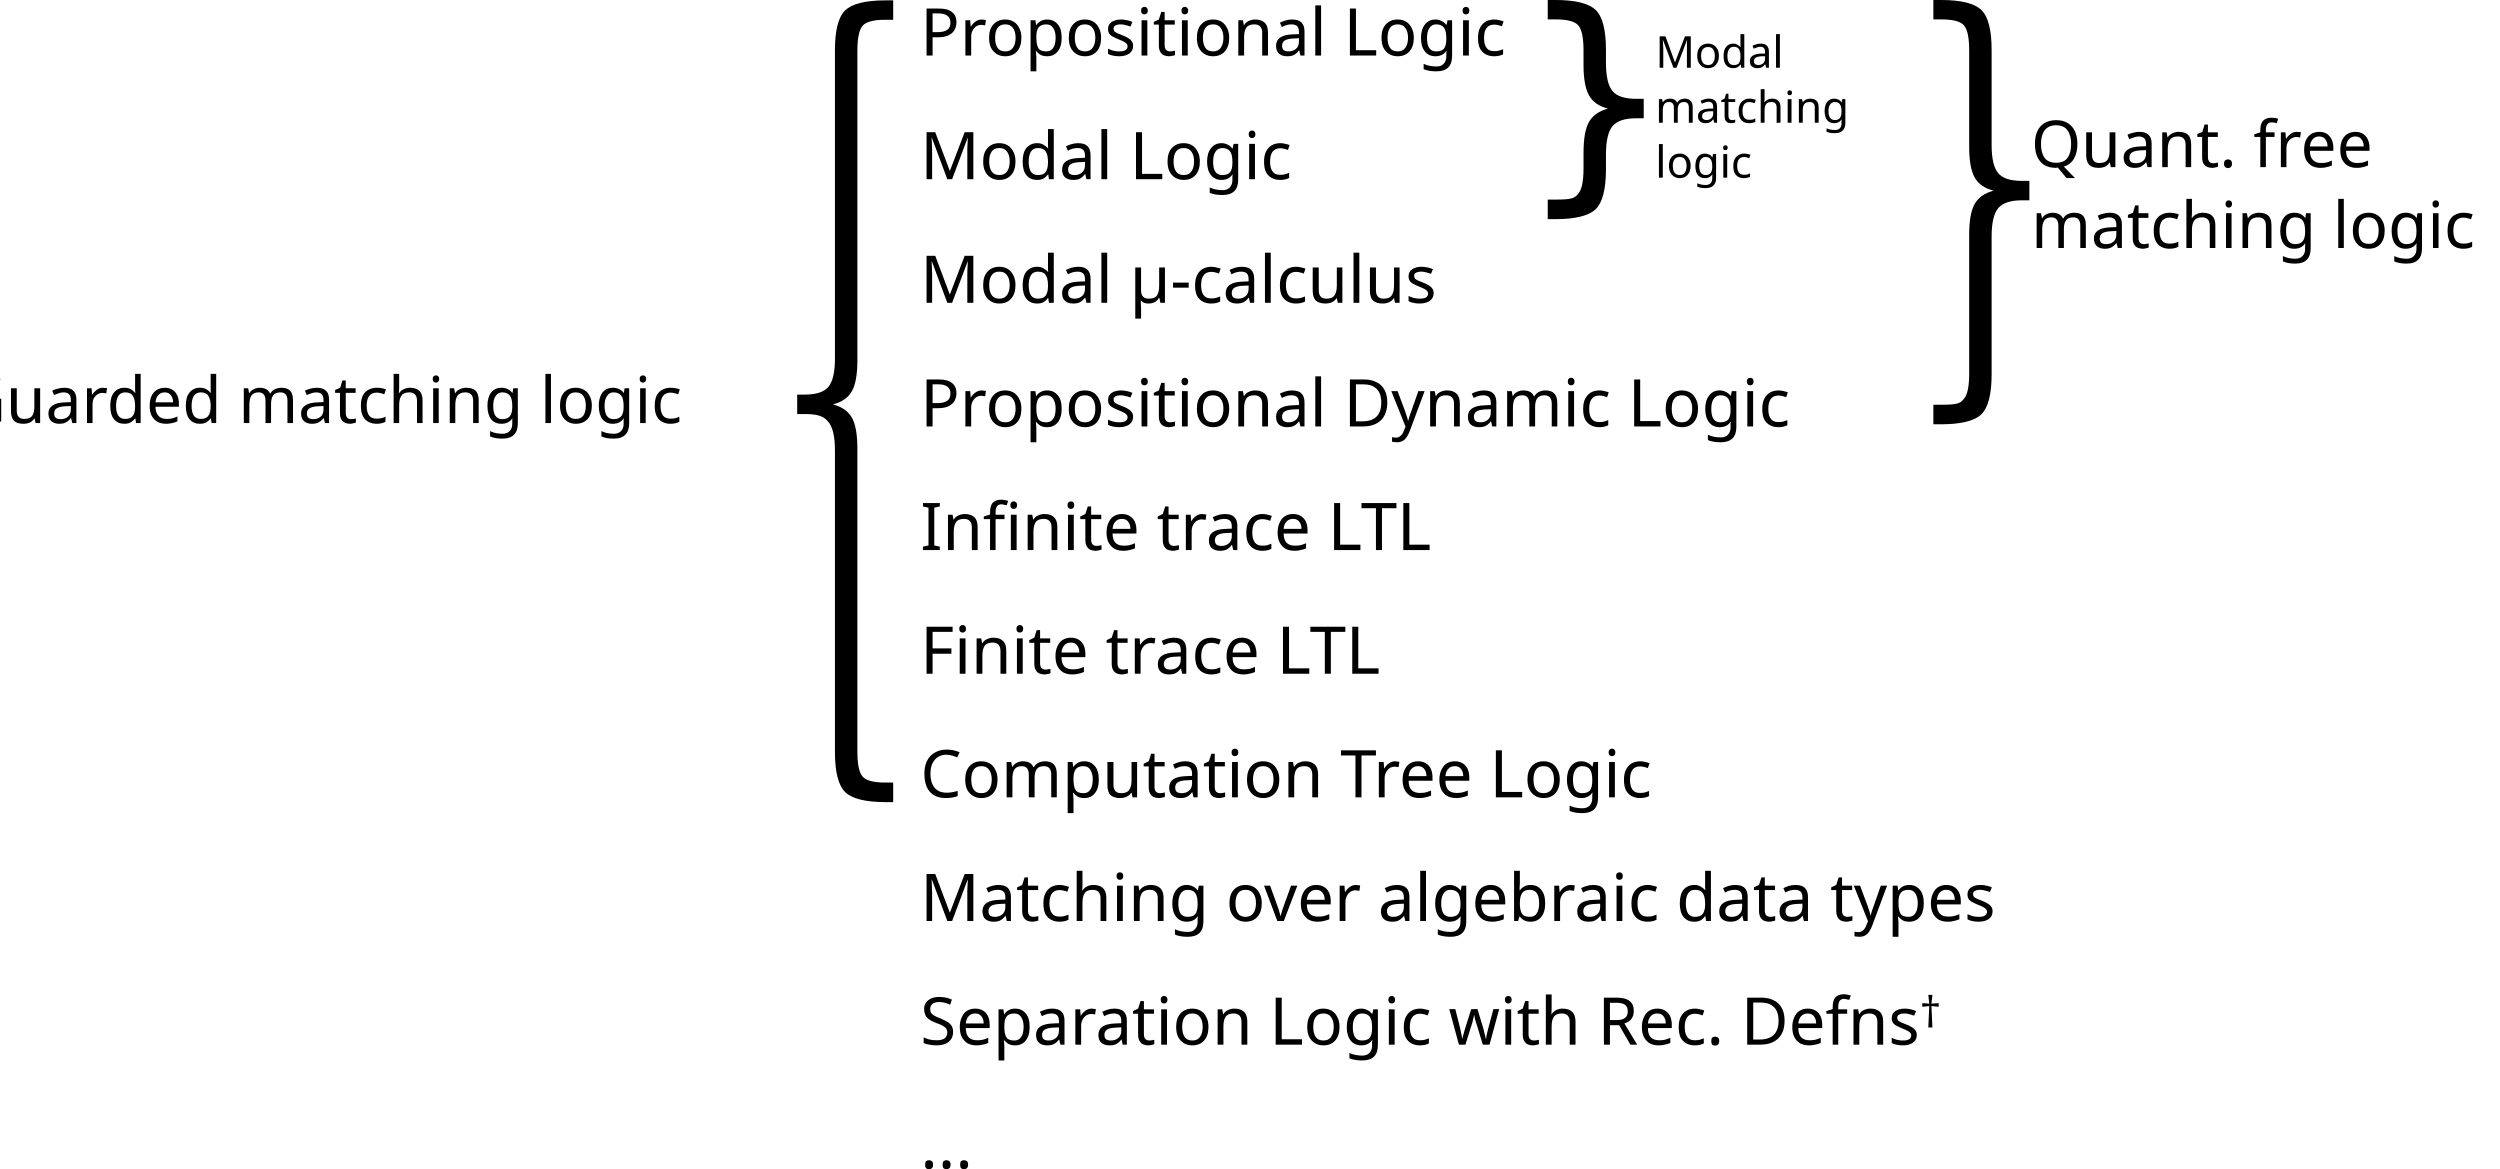
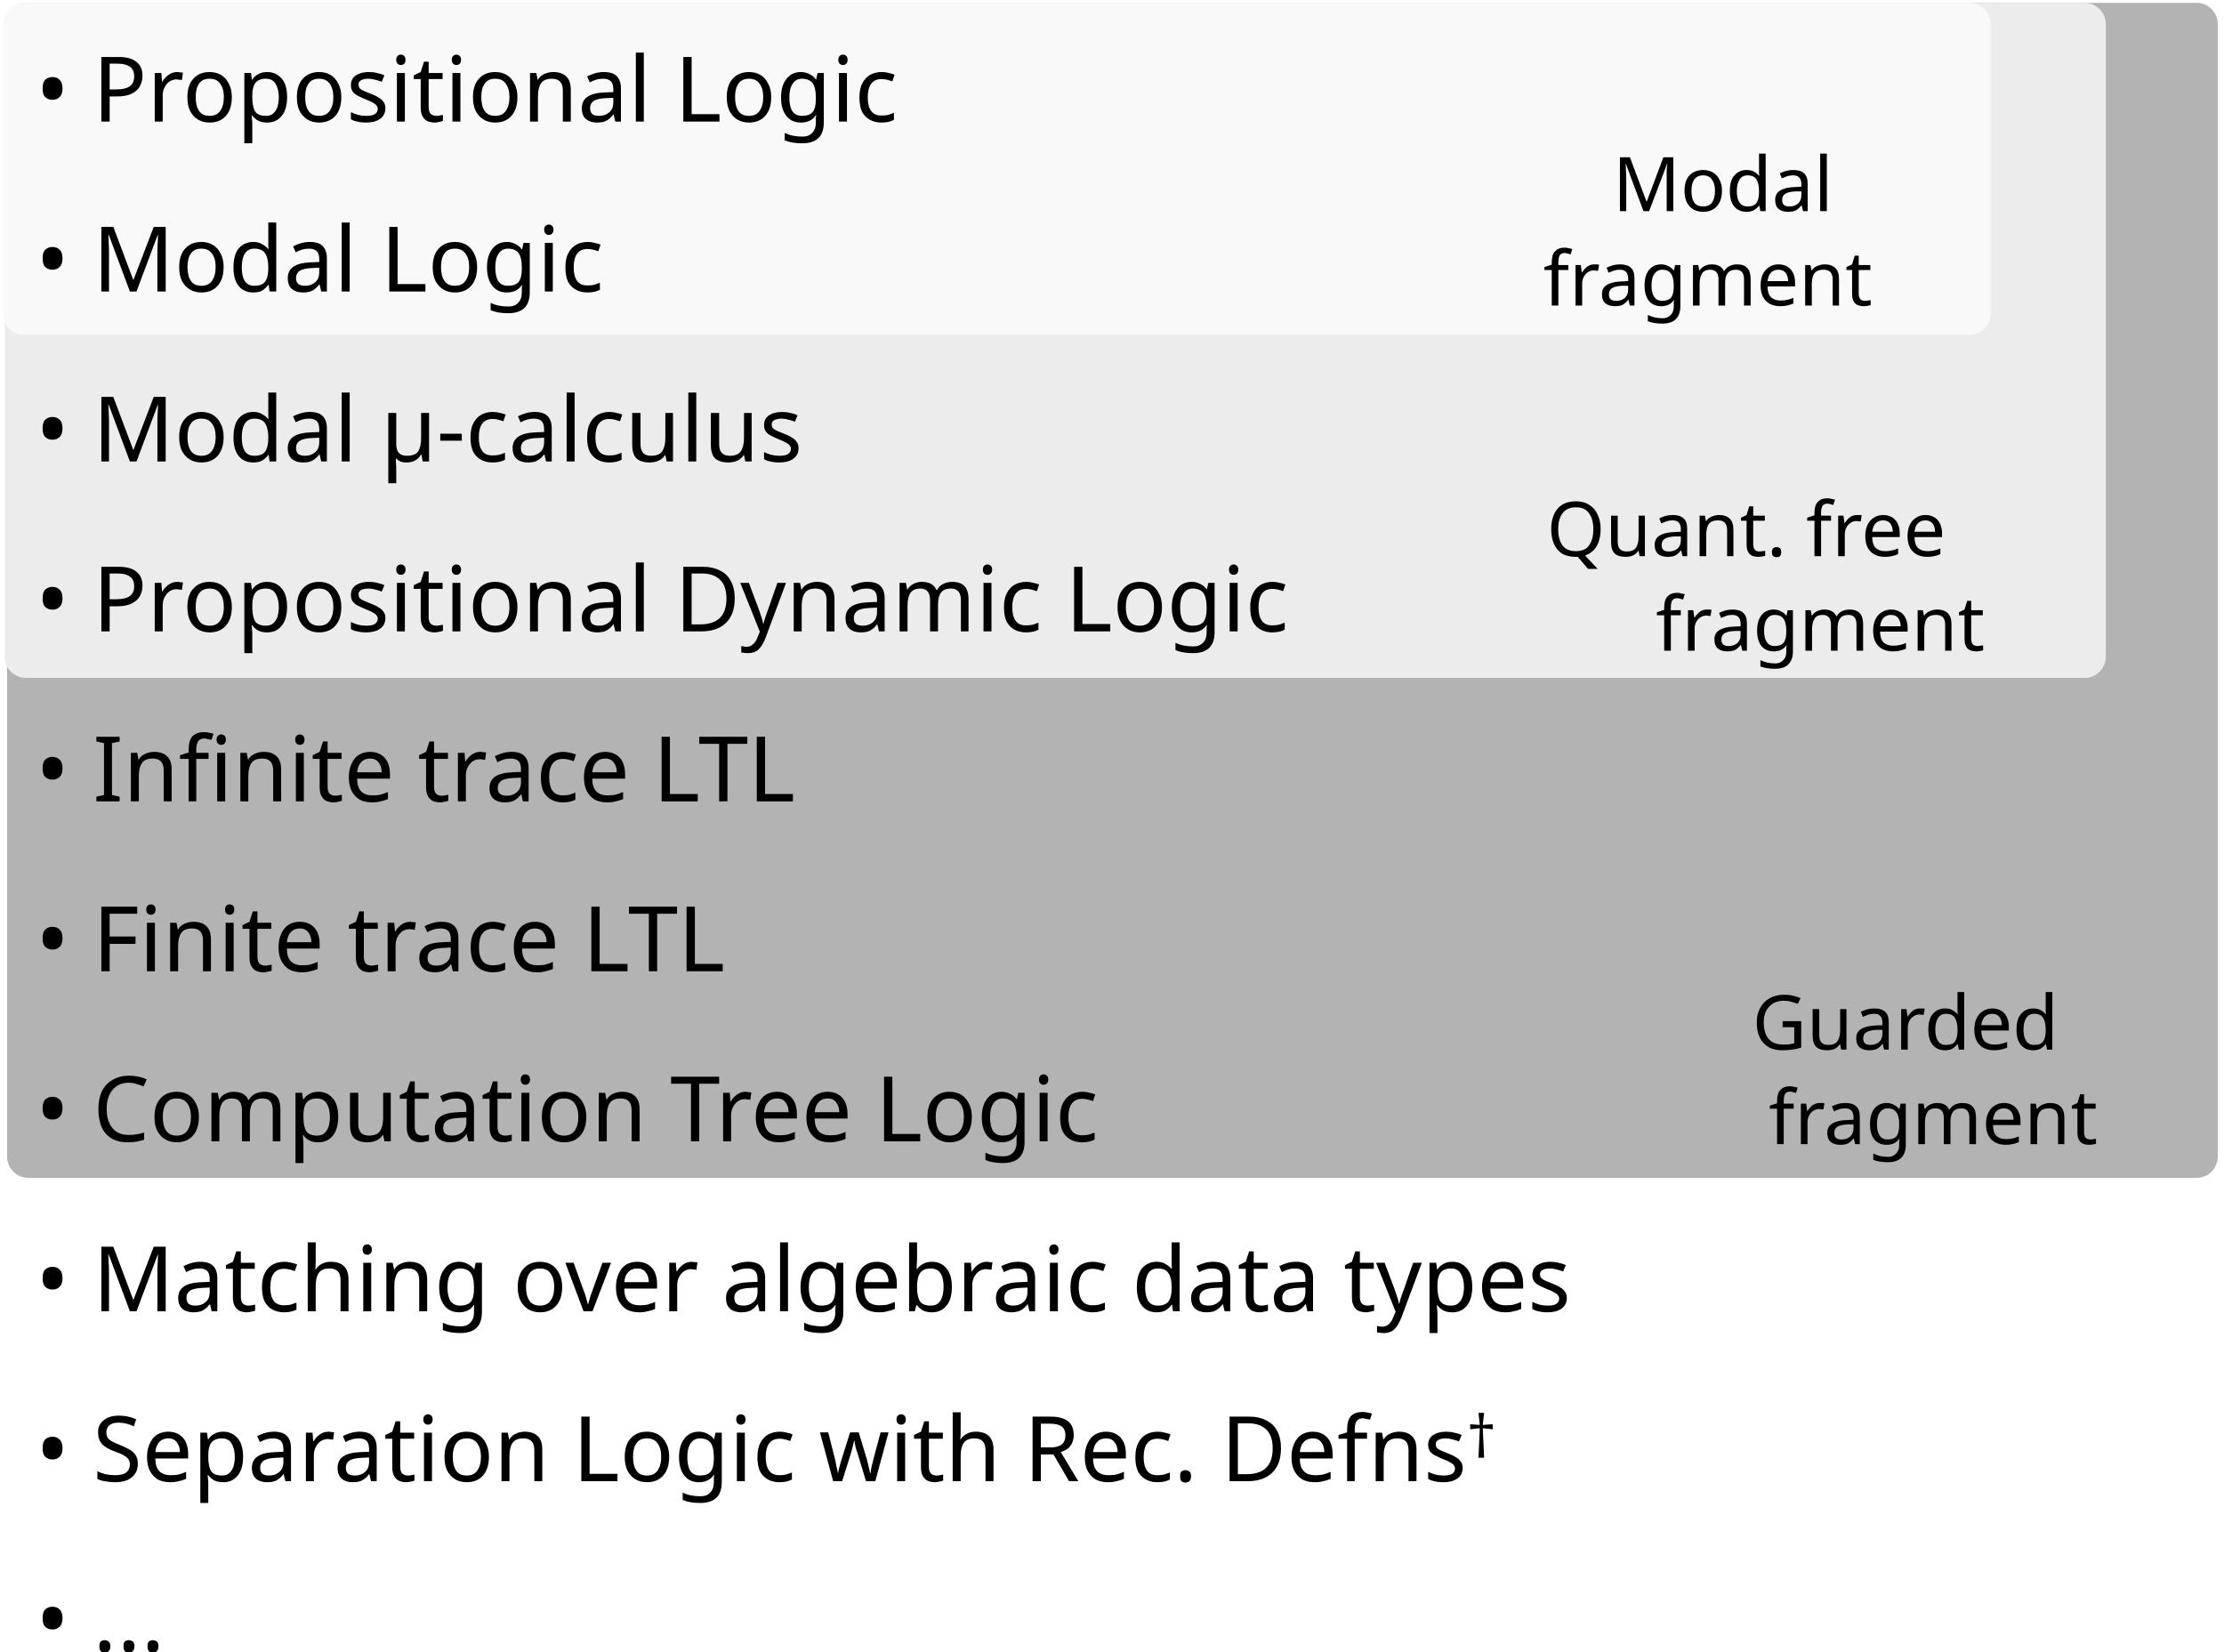
- <svg xmlns="http://www.w3.org/2000/svg" width="161.224mm" height="75.341mm" viewBox="0 0 161.224 75.341" version="1.1" id="svg182167">
+ <svg xmlns="http://www.w3.org/2000/svg" width="104.331mm" height="77.461mm" viewBox="0 0 104.331 77.461" version="1.1" id="svg182167">
  <defs id="defs182164">
    <marker style="overflow:visible" id="Arrow2Send-2-3-2" refX="0" refY="0" orient="auto">
      <path transform="matrix(-0.3,0,0,-0.3,0.69,0)" d="M 8.719,4.034 -2.207,0.016 8.719,-4.002 c -1.745,2.372 -1.735,5.617 -6e-7,8.035 z" style="fill:context-stroke;fill-rule:evenodd;stroke-width:0.625;stroke-linejoin:round" id="path108104-9-6-9" />
    </marker>
    <marker style="overflow:visible" id="Arrow2Send" refX="0" refY="0" orient="auto">
      <path transform="matrix(-0.3,0,0,-0.3,0.69,0)" d="M 8.719,4.034 -2.207,0.016 8.719,-4.002 c -1.745,2.372 -1.735,5.617 -6e-7,8.035 z" style="fill:context-stroke;fill-rule:evenodd;stroke-width:0.625;stroke-linejoin:round" id="path108104" />
    </marker>
    <marker style="overflow:visible" id="Arrow2Send-2-3-2-1" refX="0" refY="0" orient="auto">
      <path transform="matrix(-0.3,0,0,-0.3,0.69,0)" d="M 8.719,4.034 -2.207,0.016 8.719,-4.002 c -1.745,2.372 -1.735,5.617 -6e-7,8.035 z" style="fill:context-stroke;fill-rule:evenodd;stroke-width:0.625;stroke-linejoin:round" id="path108104-9-6-9-1" />
    </marker>
    <marker style="overflow:visible" id="Arrow2Send-0" refX="0" refY="0" orient="auto">
      <path transform="matrix(-0.3,0,0,-0.3,0.69,0)" d="M 8.719,4.034 -2.207,0.016 8.719,-4.002 c -1.745,2.372 -1.735,5.617 -6e-7,8.035 z" style="fill:context-stroke;fill-rule:evenodd;stroke-width:0.625;stroke-linejoin:round" id="path108104-8" />
    </marker>
    <marker style="overflow:visible" id="Arrow2Send-2-3-2-0" refX="0" refY="0" orient="auto">
      <path transform="matrix(-0.3,0,0,-0.3,0.69,0)" d="M 8.719,4.034 -2.207,0.016 8.719,-4.002 c -1.745,2.372 -1.735,5.617 -6e-7,8.035 z" style="fill:context-stroke;fill-rule:evenodd;stroke-width:0.625;stroke-linejoin:round" id="path108104-9-6-9-6" />
    </marker>
    <marker style="overflow:visible" id="Arrow2Send-4" refX="0" refY="0" orient="auto">
      <path transform="matrix(-0.3,0,0,-0.3,0.69,0)" d="M 8.719,4.034 -2.207,0.016 8.719,-4.002 c -1.745,2.372 -1.735,5.617 -6e-7,8.035 z" style="fill:context-stroke;fill-rule:evenodd;stroke-width:0.625;stroke-linejoin:round" id="path108104-6" />
    </marker>
    <marker style="overflow:visible" id="Arrow2Send-2-3-2-5" refX="0" refY="0" orient="auto">
      <path transform="matrix(-0.3,0,0,-0.3,0.69,0)" d="M 8.719,4.034 -2.207,0.016 8.719,-4.002 c -1.745,2.372 -1.735,5.617 -6e-7,8.035 z" style="fill:context-stroke;fill-rule:evenodd;stroke-width:0.625;stroke-linejoin:round" id="path108104-9-6-9-8" />
    </marker>
    <marker style="overflow:visible" id="Arrow2Send-6" refX="0" refY="0" orient="auto">
      <path transform="matrix(-0.3,0,0,-0.3,0.69,0)" d="M 8.719,4.034 -2.207,0.016 8.719,-4.002 c -1.745,2.372 -1.735,5.617 -6e-7,8.035 z" style="fill:context-stroke;fill-rule:evenodd;stroke-width:0.625;stroke-linejoin:round" id="path108104-2" />
    </marker>
    <marker style="overflow:visible" id="Arrow2Send-2-3-2-4" refX="0" refY="0" orient="auto">
      <path transform="matrix(-0.3,0,0,-0.3,0.69,0)" d="M 8.719,4.034 -2.207,0.016 8.719,-4.002 c -1.745,2.372 -1.735,5.617 -6e-7,8.035 z" style="fill:context-stroke;fill-rule:evenodd;stroke-width:0.625;stroke-linejoin:round" id="path108104-9-6-9-7" />
    </marker>
    <marker style="overflow:visible" id="Arrow2Send-2" refX="0" refY="0" orient="auto">
      <path transform="matrix(-0.3,0,0,-0.3,0.69,0)" d="M 8.719,4.034 -2.207,0.016 8.719,-4.002 c -1.745,2.372 -1.735,5.617 -6e-7,8.035 z" style="fill:context-stroke;fill-rule:evenodd;stroke-width:0.625;stroke-linejoin:round" id="path108104-4" />
    </marker>
    <marker style="overflow:visible" id="Arrow2Send-2-3-2-6" refX="0" refY="0" orient="auto">
      <path transform="matrix(-0.3,0,0,-0.3,0.69,0)" d="M 8.719,4.034 -2.207,0.016 8.719,-4.002 c -1.745,2.372 -1.735,5.617 -6e-7,8.035 z" style="fill:context-stroke;fill-rule:evenodd;stroke-width:0.625;stroke-linejoin:round" id="path108104-9-6-9-2" />
    </marker>
    <marker style="overflow:visible" id="Arrow2Send-9" refX="0" refY="0" orient="auto">
      <path transform="matrix(-0.3,0,0,-0.3,0.69,0)" d="M 8.719,4.034 -2.207,0.016 8.719,-4.002 c -1.745,2.372 -1.735,5.617 -6e-7,8.035 z" style="fill:context-stroke;fill-rule:evenodd;stroke-width:0.625;stroke-linejoin:round" id="path108104-9" />
    </marker>
    <marker style="overflow:visible" id="Arrow2Send-2-3-2-13" refX="0" refY="0" orient="auto">
      <path transform="matrix(-0.3,0,0,-0.3,0.69,0)" d="M 8.719,4.034 -2.207,0.016 8.719,-4.002 c -1.745,2.372 -1.735,5.617 -6e-7,8.035 z" style="fill:context-stroke;fill-rule:evenodd;stroke-width:0.625;stroke-linejoin:round" id="path108104-9-6-9-11" />
    </marker>
    <marker style="overflow:visible" id="Arrow2Send-03" refX="0" refY="0" orient="auto">
      <path transform="matrix(-0.3,0,0,-0.3,0.69,0)" d="M 8.719,4.034 -2.207,0.016 8.719,-4.002 c -1.745,2.372 -1.735,5.617 -6e-7,8.035 z" style="fill:context-stroke;fill-rule:evenodd;stroke-width:0.625;stroke-linejoin:round" id="path108104-40" />
    </marker>
  </defs>
-   <g id="layer1" transform="translate(-3.736282,-16.34031)">
-     <text xml:space="preserve" style="font-size:4.152px;line-height:1.25;font-family:sans-serif;letter-spacing:0px;word-spacing:0px;stroke-width:0.104" x="135.354" y="26.993" id="text151532-9-9" transform="scale(0.995313,1.004709)">
-       <tspan style="text-align:start;text-anchor:start;stroke-width:0.104" x="135.354" y="26.993" id="tspan16373">Quant. free </tspan>
-       <tspan style="text-align:start;text-anchor:start;stroke-width:0.104" x="135.354" y="32.183" id="tspan16381">matching logic</tspan>
+   <g id="layer1" transform="translate(-12.02498,-16.75078)">
+     <rect style="vector-effect:non-scaling-stroke;fill:#b3b3b3;stroke:#999999;stroke-width:7.58e-06;stroke-miterlimit:4;stroke-dasharray:none;-inkscape-stroke:hairline" id="rect13918-6" width="103.706" height="55.124" x="12.358" y="16.883" ry="1" rx="1" />
+     <rect style="vector-effect:non-scaling-stroke;fill:#ececec;stroke:#999999;stroke-width:5.21e-06;stroke-miterlimit:4;stroke-dasharray:none;-inkscape-stroke:hairline" id="rect13918-3" width="98.567" height="31.67" x="12.244" y="16.883" ry="1" rx="1" />
+     <rect style="fill:#f9f9f9;stroke:#999999;stroke-width:0;stroke-miterlimit:4;stroke-dasharray:none;vector-effect:non-scaling-stroke;-inkscape-stroke:hairline" id="rect13918" width="93.253" height="15.577" x="12.157" y="16.883" ry="1" rx="1" />
+     <text xml:space="preserve" style="font-size:3.528px;line-height:1.25;font-family:sans-serif;letter-spacing:0px;word-spacing:0px;stroke-width:0.104" x="110.208" y="42.644" id="text151532-9-9" transform="scale(0.995313,1.004709)">
+       <tspan style="font-size:3.528px;text-align:end;text-anchor:end;stroke-width:0.104" x="110.208" y="42.644" id="tspan16373">Quant. free</tspan>
+       <tspan style="font-size:3.528px;text-align:end;text-anchor:end;stroke-width:0.104" x="110.208" y="47.054" id="tspan16381">fragment</tspan>
    </text>
-     <text xml:space="preserve" style="font-size:6.349px;line-height:1.25;font-family:sans-serif;letter-spacing:0px;word-spacing:0px;stroke-width:0.159" x="63.382" y="19.829" id="text106633" transform="scale(0.995313,1.004709)">
-       <tspan style="font-size:4.232px;stroke-width:0.159" x="63.382" y="19.829" id="tspan117719">Propositional Logic</tspan>
-       <tspan style="font-size:4.232px;stroke-width:0.159" x="63.382" y="27.765" id="tspan10741">Modal Logic</tspan>
-       <tspan style="font-size:4.232px;stroke-width:0.159" x="63.382" y="35.701" id="tspan34289">Modal μ-calculus</tspan>
-       <tspan style="font-size:4.232px;stroke-width:0.159" x="63.382" y="43.637" id="tspan114081">Propositional Dynamic Logic</tspan>
-       <tspan style="font-size:4.232px;stroke-width:0.159" x="63.382" y="51.572" id="tspan1772">Infinite trace LTL</tspan>
-       <tspan style="font-size:4.232px;stroke-width:0.159" x="63.382" y="59.508" id="tspan114309">Finite trace LTL</tspan>
-       <tspan style="font-size:4.232px;stroke-width:0.159" x="63.382" y="67.444" id="tspan114311">Computation Tree Logic</tspan>
-       <tspan style="font-size:4.232px;stroke-width:0.159" x="63.382" y="75.38" id="tspan184099">Matching over algebraic data types</tspan>
-       <tspan style="font-size:4.232px;stroke-width:0.159" x="63.382" y="83.316" id="tspan114303">Separation Logic with Rec. Defns<tspan style="font-size:65%;baseline-shift:super" id="tspan231558">†</tspan>
+     <text xml:space="preserve" style="font-size:6.349px;line-height:1.25;font-family:sans-serif;letter-spacing:0px;word-spacing:0px;stroke-width:0.159" x="13.76" y="22.347" id="text106633" transform="scale(0.995313,1.004709)">
+       <tspan style="font-size:4.232px;stroke-width:0.159" x="13.76" y="22.347" id="tspan117719">• Propositional Logic</tspan>
+       <tspan style="font-size:4.232px;stroke-width:0.159" x="13.76" y="30.283" id="tspan10741">• Modal Logic</tspan>
+       <tspan style="font-size:4.232px;stroke-width:0.159" x="13.76" y="38.218" id="tspan34289">• Modal μ-calculus</tspan>
+       <tspan style="font-size:4.232px;stroke-width:0.159" x="13.76" y="46.154" id="tspan114081">• Propositional Dynamic Logic</tspan>
+       <tspan style="font-size:4.232px;stroke-width:0.159" x="13.76" y="54.09" id="tspan1772">• Infinite trace LTL</tspan>
+       <tspan style="font-size:4.232px;stroke-width:0.159" x="13.76" y="62.026" id="tspan114309">• Finite trace LTL</tspan>
+       <tspan style="font-size:4.232px;stroke-width:0.159" x="13.76" y="69.962" id="tspan114311">• Computation Tree Logic</tspan>
+       <tspan style="font-size:4.232px;stroke-width:0.159" x="13.76" y="77.898" id="tspan184099">• Matching over algebraic data types</tspan>
+       <tspan style="font-size:4.232px;stroke-width:0.159" x="13.76" y="85.834" id="tspan114303">• Separation Logic with Rec. Defns<tspan style="font-size:65%;baseline-shift:super" id="tspan231558">†</tspan>
      </tspan>
-       <tspan style="font-size:4.232px;stroke-width:0.159" x="63.382" y="91.252" id="tspan178484">...</tspan>
+       <tspan style="font-size:4.232px;stroke-width:0.159" x="13.76" y="93.77" id="tspan178484">• ...</tspan>
    </text>
-     <g aria-label="{" transform="matrix(0.419855,0,0,0.4700306,74.24555,-19.12129)" id="text140207" style="font-size:38.179px;line-height:1.25;letter-spacing:0px;word-spacing:0px;stroke-width:0.954">
-       <path d="m -30.743,182.814 v 2.684 h -1.156 c -3.095,0 -5.17,-0.46 -6.226,-1.38 -1.044,-0.92 -1.566,-2.753 -1.566,-5.499 v -41.39 c 0,-1.877 -0.336,-3.175 -1.007,-3.896 -0.671,-0.721 -1.448,-1.081 -3.654,-1.081 h -1.137 v -2.666 h 1.137 c 1.777,0 2.995,-0.354 3.654,-1.063 0.671,-0.721 1.007,-2.007 1.007,-3.859 V 82.356 c 0,-2.747 0.522,-4.574 1.566,-5.481 1.056,-0.92 3.132,-1.38 6.226,-1.38 h 1.156 v 2.666 h -1.268 c -1.752,0 -2.896,0.273 -3.43,0.82 -0.534,0.547 -0.802,1.696 -0.802,3.449 v 42.457 c 0,1.951 -0.286,3.368 -0.858,4.25 -0.559,0.882 -1.522,1.479 -2.89,1.79 1.38,0.336 2.349,0.945 2.908,1.827 0.559,0.882 0.839,2.293 0.839,4.232 v 41.558 c 0,1.752 0.267,2.902 0.802,3.449 0.534,0.547 1.678,0.82 3.43,0.82 z" id="path143586" />
-     </g>
    <g aria-label="{" transform="matrix(-0.419855,0,0,0.4700306,112.865,-19.12129)" id="text140207-3-3" style="font-size:38.179px;line-height:1.25;letter-spacing:0px;word-spacing:0px;stroke-width:0.954" />
-     <text xml:space="preserve" style="font-size:4.152px;line-height:1.25;font-family:sans-serif;letter-spacing:0px;word-spacing:0px;stroke-width:0.104" x="53.336" y="43.419" id="text151532" transform="scale(0.995313,1.004709)">
-       <tspan style="text-align:end;text-anchor:end;stroke-width:0.104" x="53.336" y="43.419" id="tspan151536">Guarded matching logic</tspan>
+     <text xml:space="preserve" style="font-size:3.528px;line-height:1.25;font-family:sans-serif;letter-spacing:0px;word-spacing:0px;stroke-width:0.104" x="115.528" y="65.683" id="text151532" transform="scale(0.995313,1.004709)">
+       <tspan style="font-size:3.528px;text-align:end;text-anchor:end;stroke-width:0.104" x="115.528" y="65.683" id="tspan151536">Guarded</tspan>
+       <tspan style="font-size:3.528px;text-align:end;text-anchor:end;stroke-width:0.104" x="115.528" y="70.093" id="tspan24883">fragment</tspan>
    </text>
    <text xml:space="preserve" style="font-size:10.583px;line-height:1.25;font-family:sans-serif;letter-spacing:0px;word-spacing:0px;stroke-width:0.265" x="106.875" y="61.549" id="text176466">
      <tspan id="tspan176464" style="stroke-width:0.265" x="106.875" y="61.549" />
      <tspan style="stroke-width:0.265" id="tspan176468" x="106.875" y="74.778" />
    </text>
    <g aria-label="{" transform="matrix(-0.419855,0,0,0.4700306,113.3942,-19.14519)" id="text140207-3-36" style="font-size:38.179px;line-height:1.25;letter-spacing:0px;word-spacing:0px;stroke-width:0.954" />
-     <g aria-label="{" transform="matrix(-0.419855,0,0,0.4700306,115.511,-19.14519)" id="text140207-3-35" style="font-size:38.179px;line-height:1.25;letter-spacing:0px;word-spacing:0px;stroke-width:0.954">
-       <path d="m -30.743,131.026 v 2.684 h -1.156 c -3.095,0 -5.17,-0.46 -6.226,-1.38 -1.044,-0.92 -1.566,-2.753 -1.566,-5.499 v -18.874 c 0,-1.877 -0.336,-3.175 -1.007,-3.896 -0.671,-0.721 -1.889,-1.081 -3.654,-1.081 h -1.137 v -2.666 h 1.137 c 1.777,0 2.995,-0.354 3.654,-1.063 0.671,-0.721 1.007,-2.007 1.007,-3.859 V 82.356 c 0,-2.747 0.522,-4.574 1.566,-5.481 1.056,-0.92 3.132,-1.38 6.226,-1.38 h 1.156 v 2.666 h -1.268 c -1.752,0 -2.896,0.273 -3.43,0.82 -0.534,0.547 -0.802,1.696 -0.802,3.449 v 13.186 c 0,1.951 -0.286,3.368 -0.858,4.25 -0.559,0.882 -1.522,1.479 -2.89,1.79 1.38,0.336 2.349,0.945 2.908,1.827 0.559,0.882 0.839,2.293 0.839,4.232 v 19.042 c 0,1.752 0.267,2.902 0.802,3.449 0.534,0.547 0.698,0.82 3.43,0.82 z" id="path143586-5-6" />
-     </g>
-     <text xml:space="preserve" style="font-size:2.822px;line-height:1.25;font-family:sans-serif;letter-spacing:0px;word-spacing:0px;stroke-width:0.104" x="111.008" y="20.612" id="text151532-9-9-0" transform="scale(0.995313,1.004709)">
-       <tspan style="font-size:2.822px;text-align:start;text-anchor:start;stroke-width:0.104" x="111.008" y="20.612" id="tspan16381-3">Modal</tspan>
-       <tspan style="font-size:2.822px;text-align:start;text-anchor:start;stroke-width:0.104" x="111.008" y="24.14" id="tspan14680">matching</tspan>
-       <tspan style="font-size:2.822px;text-align:start;text-anchor:start;stroke-width:0.104" x="111.008" y="27.667" id="tspan14684">logic</tspan>
+     <text xml:space="preserve" style="font-size:3.528px;line-height:1.25;font-family:sans-serif;letter-spacing:0px;word-spacing:0px;stroke-width:0.104" x="104.905" y="26.531" id="text151532-9-9-0" transform="scale(0.995313,1.004709)">
+       <tspan style="text-align:end;baseline-shift:baseline;text-anchor:end;stroke-width:0.104" x="104.905" y="26.531" id="tspan16381-3" rotate="0 0 0 0 0 0">Modal</tspan>
+       <tspan style="text-align:end;baseline-shift:baseline;text-anchor:end;stroke-width:0.104" x="104.905" y="30.941" id="tspan14684" rotate="0 0 0 0 0 0 0 0 0">fragment</tspan>
    </text>
-     <g aria-label="{" transform="matrix(-0.419855,0,0,0.4700306,90.64012,-19.14519)" id="text140207-3-35-6" style="font-size:38.179px;line-height:1.25;letter-spacing:0px;word-spacing:0px;stroke-width:0.954">
-       <path d="m -30.743,102.881 v 2.684 h -1.156 c -3.095,0 -5.17,-0.46 -6.226,-1.38 -1.044,-0.92 -1.566,-2.753 -1.566,-5.499 v -1.987 c 0,-1.877 -0.336,-3.175 -1.007,-3.896 -0.671,-0.721 -1.889,-1.081 -3.654,-1.081 h -1.137 v -2.666 h 1.137 c 1.777,0 2.995,-0.354 3.654,-1.063 0.671,-0.721 1.007,-2.007 1.007,-3.859 v -1.778 c 0,-2.747 0.522,-4.574 1.566,-5.481 1.056,-0.92 3.132,-1.38 6.226,-1.38 h 1.156 v 2.666 h -1.268 c -1.752,0 -2.896,0.273 -3.43,0.82 -0.534,0.547 -0.802,1.696 -0.802,3.449 v 1.927 c 0,1.951 -0.286,3.368 -0.858,4.25 -0.559,0.882 -1.522,1.479 -2.89,1.79 1.38,0.336 2.349,0.945 2.908,1.827 0.559,0.882 0.839,2.293 0.839,4.232 v 2.155 c 0,1.752 0.267,2.902 0.802,3.449 0.534,0.547 0.698,0.82 3.43,0.82 z" id="path143586-5-6-0" />
-     </g>
  </g>
</svg>
